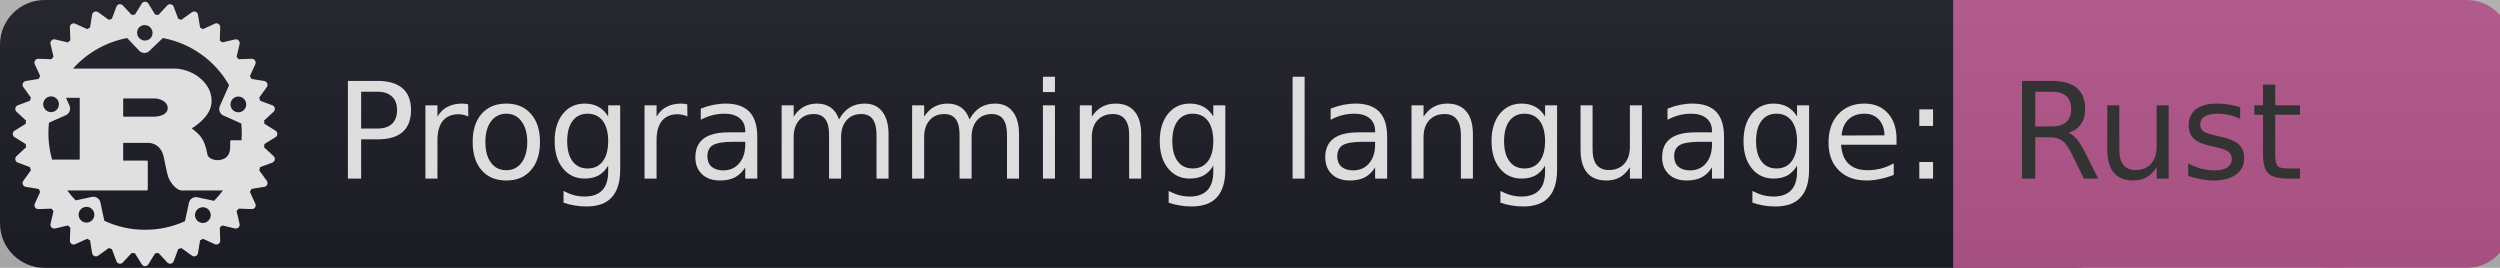
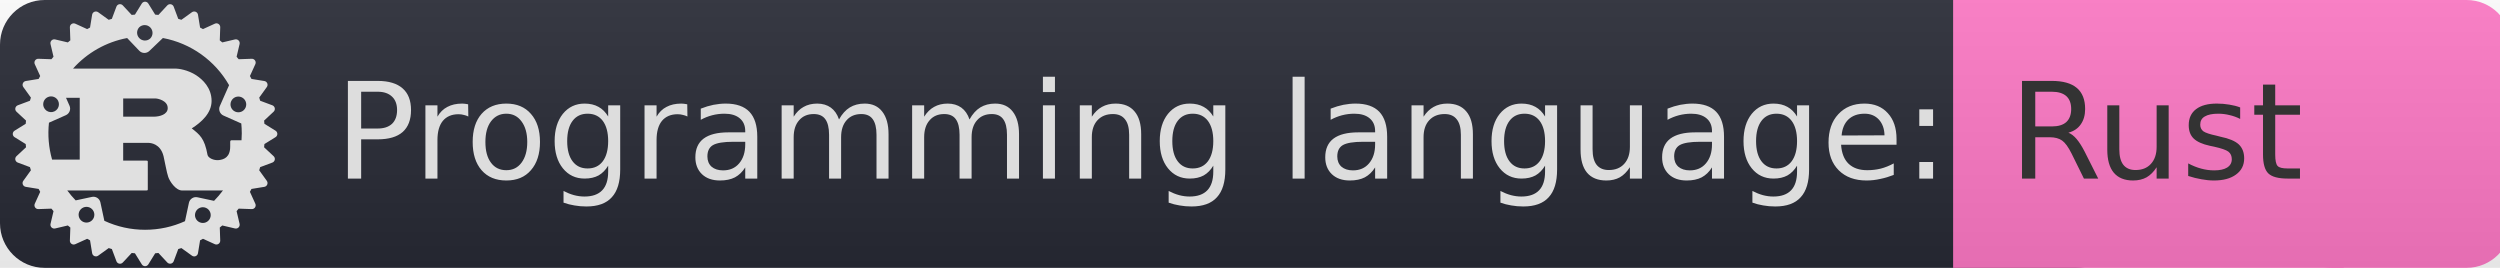
<svg xmlns="http://www.w3.org/2000/svg" width="224" height="24">
  <linearGradient id="m1" x2="0" y2="100%">
-     <stop offset="0" stop-color="#212121" stop-opacity="0.35" />
-     <stop offset="1" stop-opacity="0.35" />
+     <stop offset="0" stop-color="#bbb" stop-opacity="0.1" />
+     <stop offset="1" stop-opacity="0.1" />
  </linearGradient>
  <g mask="url(#m1)">
    <rect x="0" y="0" width="190" height="24" rx="4" ry="4" style="fill:#282A36" />
    <rect x="175" y="0" width="35" height="24" style="fill:#ff79c6" />
    <rect x="205" y="0" width="20" height="24" rx="4" ry="4" style="fill:#ff79c6" />
    <path fill="url(#m1)" d="M0 0h224v24H0z" />
  </g>
  <g font-family="DejaVu Sans,Verdana,Geneva,sans-serif">
    <g font-size="12" fill="#282a36">
      <text x="30" y="16" fill="#DDD">Programming language:</text>
    </g>
    <g font-size="12" fill="#282a36">
      <text x="180" y="16" fill="#333">Rust</text>
    </g>
  </g>
  <svg role="img" fill="#e0e0e0" viewBox="0 0 222 24">
    <path d="M23.687 11.709l-.995-.616a13.559 13.559 0 0 0-.028-.29l.855-.797a.344.344 0 0 0-.114-.571l-1.093-.409a8.392 8.392 0 0 0-.086-.282l.682-.947a.342.342 0 0 0-.223-.538l-1.152-.187a9.243 9.243 0 0 0-.139-.259l.484-1.063c.05-.108.039-.234-.027-.332s-.178-.156-.297-.152l-1.17.041a6.662 6.662 0 0 0-.185-.224l.269-1.139a.343.343 0 0 0-.412-.412l-1.139.269a13.847 13.847 0 0 0-.225-.185l.041-1.17a.34.34 0 0 0-.484-.324l-1.063.485c-.086-.047-.172-.094-.259-.139l-.188-1.153a.344.344 0 0 0-.538-.223l-.948.682a8.383 8.383 0 0 0-.282-.085L14.562.596a.344.344 0 0 0-.571-.114l-.797.856a9.18 9.18 0 0 0-.29-.028l-.616-.995a.342.342 0 0 0-.582 0l-.616.995c-.097.008-.194.018-.29.028l-.798-.856a.342.342 0 0 0-.571.114l-.409 1.093c-.095.027-.188.056-.282.085l-.947-.682a.344.344 0 0 0-.538.223l-.188 1.153a9.243 9.243 0 0 0-.259.139l-1.063-.485a.342.342 0 0 0-.484.324l.041 1.17c-.076.06-.151.122-.225.185l-1.139-.269a.343.343 0 0 0-.412.412l.268 1.139c-.062.074-.124.149-.184.224l-1.17-.041a.342.342 0 0 0-.324.484l.485 1.063a9.055 9.055 0 0 0-.139.259l-1.152.187a.344.344 0 0 0-.223.538l.682.947c-.03.094-.058.187-.086.282L.59 9.435a.344.344 0 0 0-.114.571l.855.797a9.18 9.18 0 0 0-.028.29l-.995.616a.34.34 0 0 0 0 .582l.995.616c.008.097.018.194.028.29l-.855.798a.342.342 0 0 0 .114.571l1.093.409c.027.095.056.189.086.282l-.682.947a.341.341 0 0 0 .224.538l1.152.187c.045.087.091.173.139.259l-.485 1.063a.342.342 0 0 0 .324.484l1.169-.041c.061.076.122.151.185.225l-.268 1.14a.342.342 0 0 0 .412.411l1.139-.268c.074.063.149.124.225.184l-.041 1.17a.34.34 0 0 0 .484.323l1.063-.484c.086.048.172.094.259.139l.188 1.152a.344.344 0 0 0 .538.224l.947-.682c.094.03.187.059.282.086l.409 1.093a.341.341 0 0 0 .571.114l.798-.855c.096.011.193.02.29.029l.616.995a.343.343 0 0 0 .582 0l.616-.995c.097-.009.194-.018.29-.029l.797.855a.344.344 0 0 0 .571-.114l.409-1.093c.095-.027.189-.056.282-.086l.947.682a.341.341 0 0 0 .538-.224l.188-1.152c.087-.045.173-.092.259-.139l1.063.484a.343.343 0 0 0 .484-.323l-.041-1.17c.076-.06.151-.121.224-.184l1.139.268a.343.343 0 0 0 .412-.411l-.268-1.14c.062-.074.124-.149.184-.225l1.17.041a.34.34 0 0 0 .324-.484l-.484-1.063c.047-.086.094-.172.139-.259l1.152-.187a.344.344 0 0 0 .223-.538l-.682-.947.086-.282 1.093-.409a.342.342 0 0 0 .114-.571l-.855-.798c.01-.096.02-.193.028-.29l.995-.616a.34.34 0 0 0 0-.582zm-6.659 8.253a.705.705 0 0 1 .295-1.379.705.705 0 1 1-.296 1.379zm-.338-2.286a.641.641 0 0 0-.762.494l-.353 1.648c-1.09.495-2.3.77-3.575.77a8.63 8.63 0 0 1-3.65-.804l-.353-1.648a.64.64 0 0 0-.762-.493l-1.455.312a8.615 8.615 0 0 1-.752-.887h7.08c.08 0 .134-.014.134-.087v-2.505c0-.073-.053-.087-.134-.087h-2.071v-1.588h2.24c.204 0 1.093.058 1.377 1.194.089.349.284 1.486.418 1.85.133.408.675 1.223 1.253 1.223h3.528a.74.74 0 0 0 .128-.013 8.68 8.68 0 0 1-.802.941l-1.489-.32zm-9.793 2.252a.705.705 0 1 1-.296-1.379.705.705 0 0 1 .296 1.379zM4.211 9.036a.705.705 0 1 1-1.288.572.705.705 0 0 1 1.288-.572zm-.825 1.957l1.516-.674a.642.642 0 0 0 .326-.848l-.312-.706h1.228v5.534H3.667a8.668 8.668 0 0 1-.28-3.307zm6.652-.537V8.825h2.924c.151 0 1.066.175 1.066.859 0 .568-.702.772-1.279.772h-2.711zm10.626 1.468c0 .216-.008.431-.024.643h-.889c-.089 0-.125.058-.125.146v.408c0 .961-.542 1.17-1.017 1.223-.452.051-.953-.189-1.015-.466-.267-1.5-.711-1.821-1.413-2.374.871-.553 1.777-1.369 1.777-2.461 0-1.179-.809-1.922-1.36-2.287-.773-.51-1.629-.612-1.86-.612H5.545a8.658 8.658 0 0 1 4.847-2.736l1.084 1.137a.64.64 0 0 0 .907.021l1.212-1.16a8.668 8.668 0 0 1 5.931 4.224l-.83 1.875a.644.644 0 0 0 .326.848l1.598.71c.028.284.042.57.042.861zm-9.187-9.482a.703.703 0 1 1 .972 1.019.705.705 0 0 1-.972-1.019zm8.237 6.628c.157-.356.573-.516.928-.358a.705.705 0 1 1-.929.359z" />
  </svg>
</svg>
